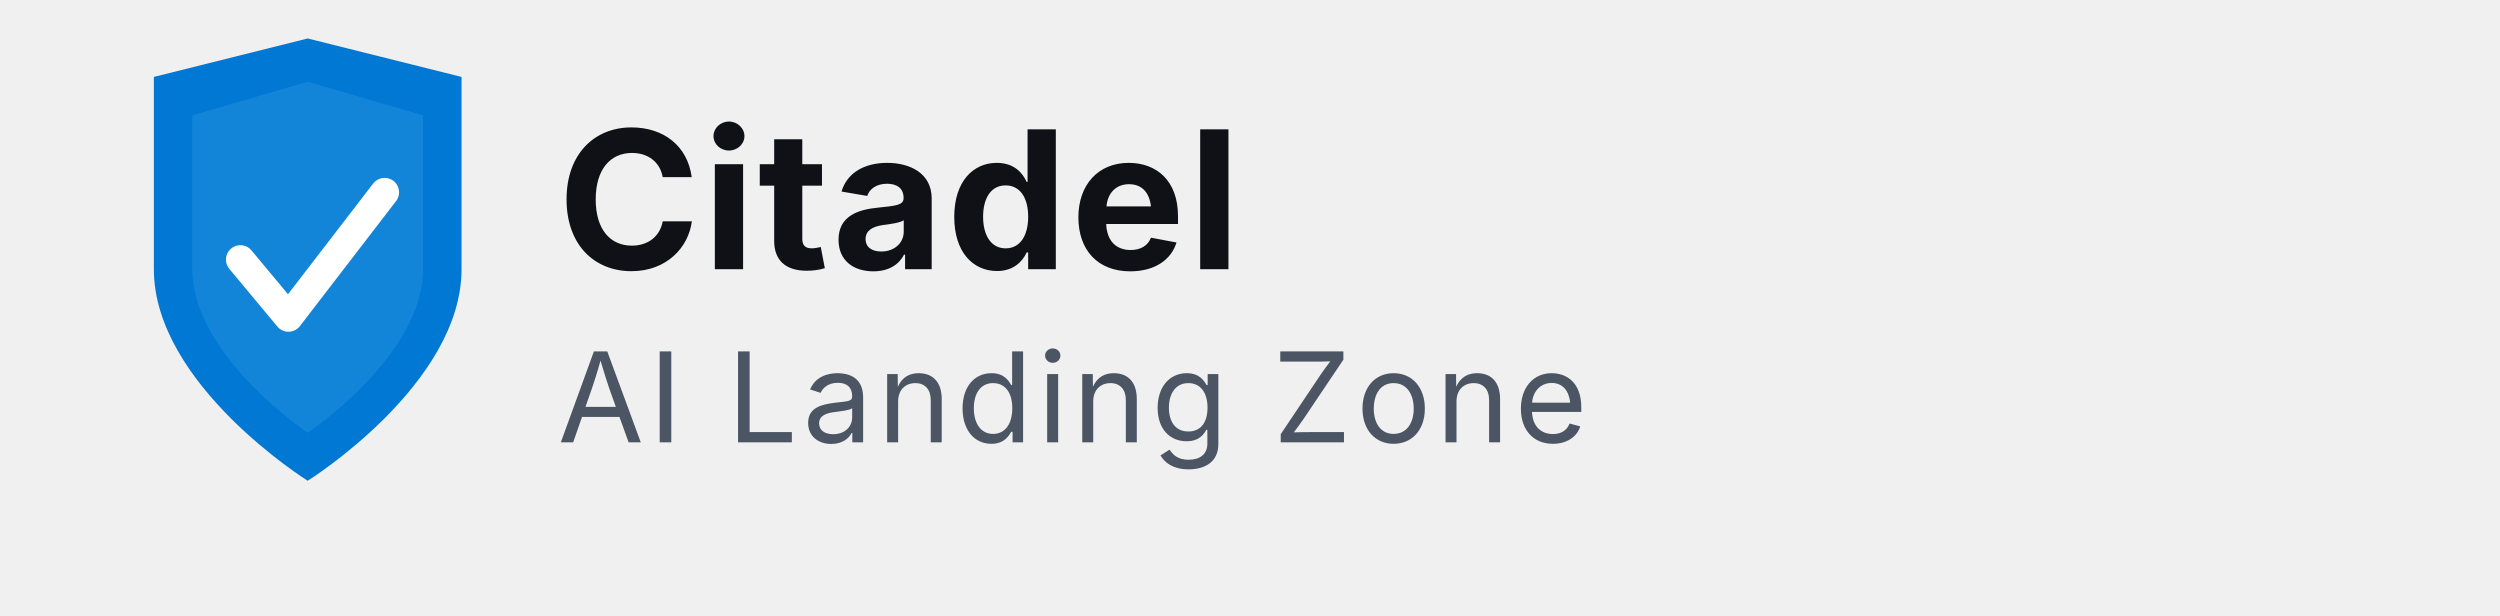
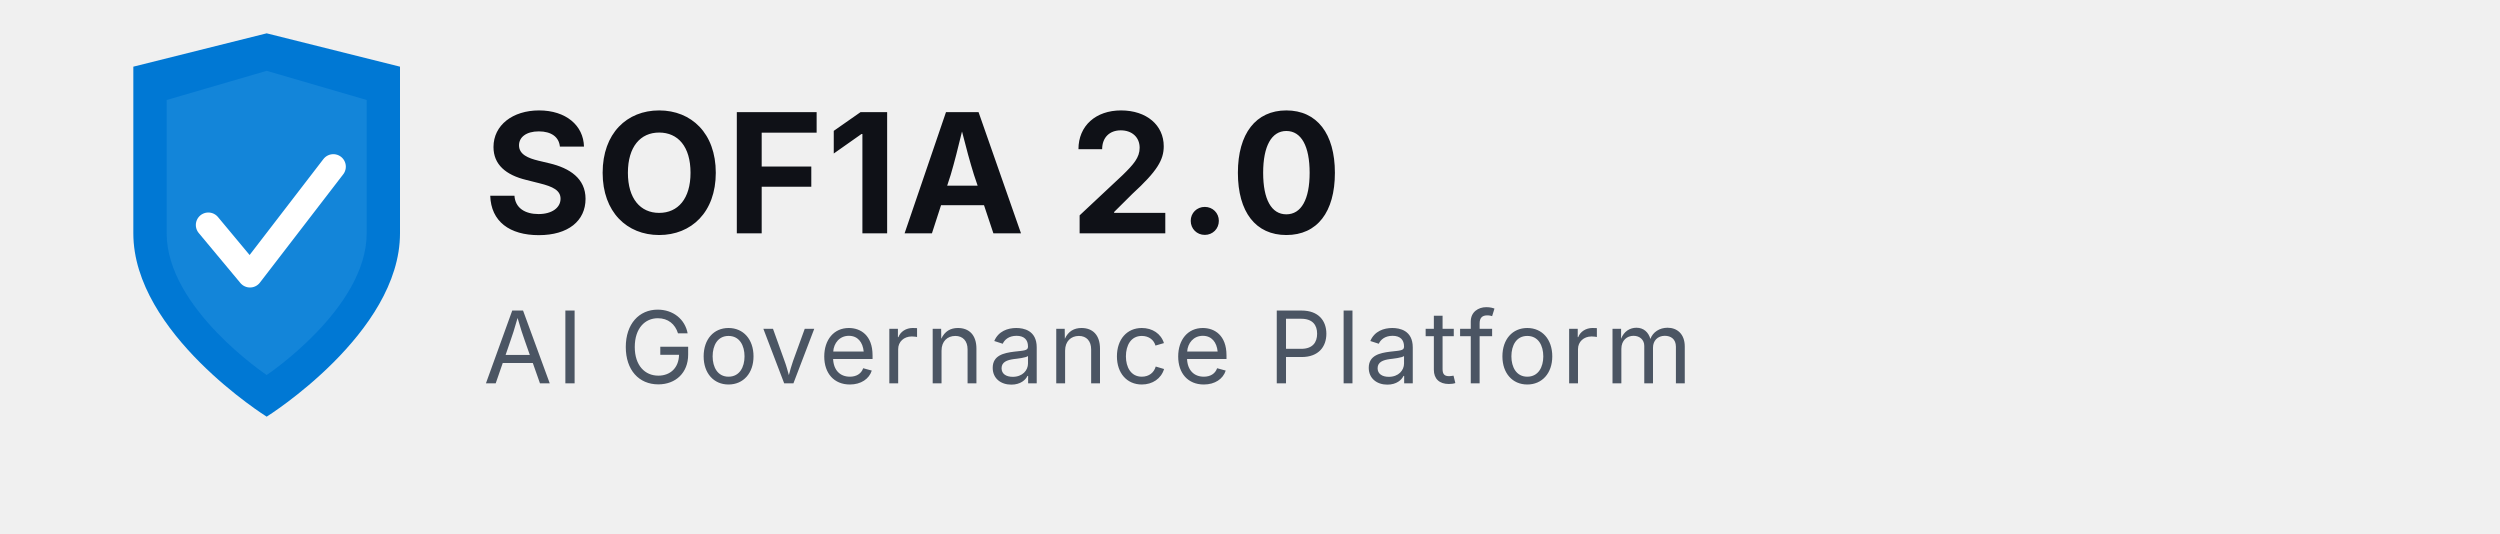
- <svg xmlns="http://www.w3.org/2000/svg" viewBox="0 0 260 64" fill="none">
+ <svg xmlns="http://www.w3.org/2000/svg" viewBox="0 0 300 64" fill="none">
  <path d="M16 8 L32 4 L48 8 L48 28 C48 40 32 50 32 50 C32 50 16 40 16 28 Z" fill="#0078D4" />
  <path d="M20 12 L32 8.5 L44 12 L44 28 C44 37 32 45 32 45 C32 45 20 37 20 28 Z" fill="#2B94E0" opacity="0.45" />
  <path d="M25 27 L30 33 L40 20" stroke="white" stroke-width="3" stroke-linecap="round" stroke-linejoin="round" />
-   <text x="58" y="28" font-family="Inter, Segoe UI, sans-serif" font-size="20" font-weight="700" fill="#0F1117" letter-spacing="0.3">Citadel</text>
-   <text x="58" y="46" font-family="Inter, Segoe UI, sans-serif" font-size="13" font-weight="400" fill="#4B5563" letter-spacing="0.5">AI Landing Zone</text>
+   <text x="58" y="28" font-family="Inter, Segoe UI, sans-serif" font-size="20" font-weight="700" fill="#0F1117" letter-spacing="0.3">SOF1A 2.0</text>
+   <text x="58" y="46" font-family="Inter, Segoe UI, sans-serif" font-size="12" font-weight="400" fill="#4B5563" letter-spacing="0.5">AI Governance Platform</text>
</svg>
